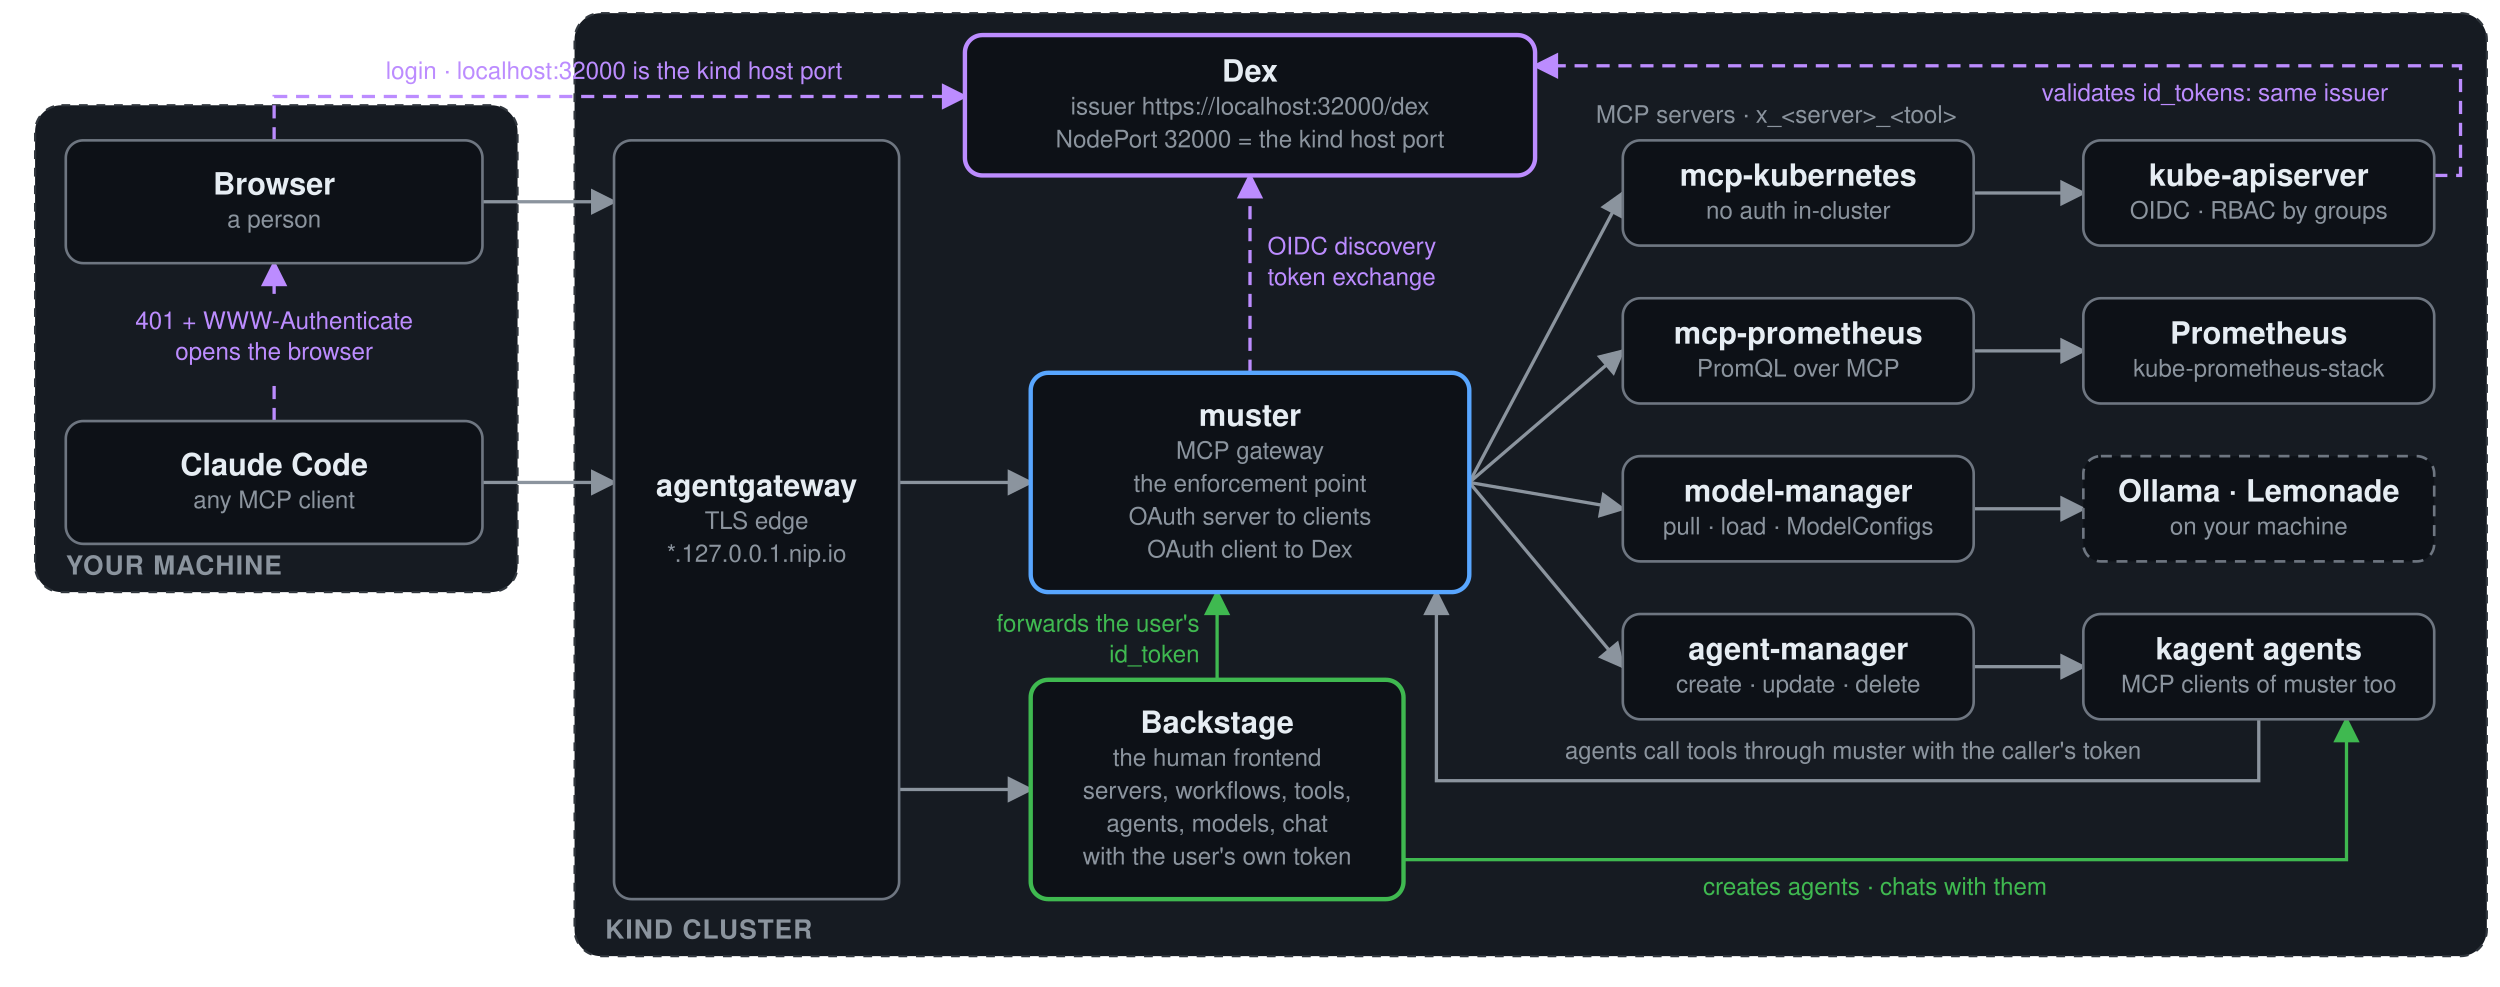
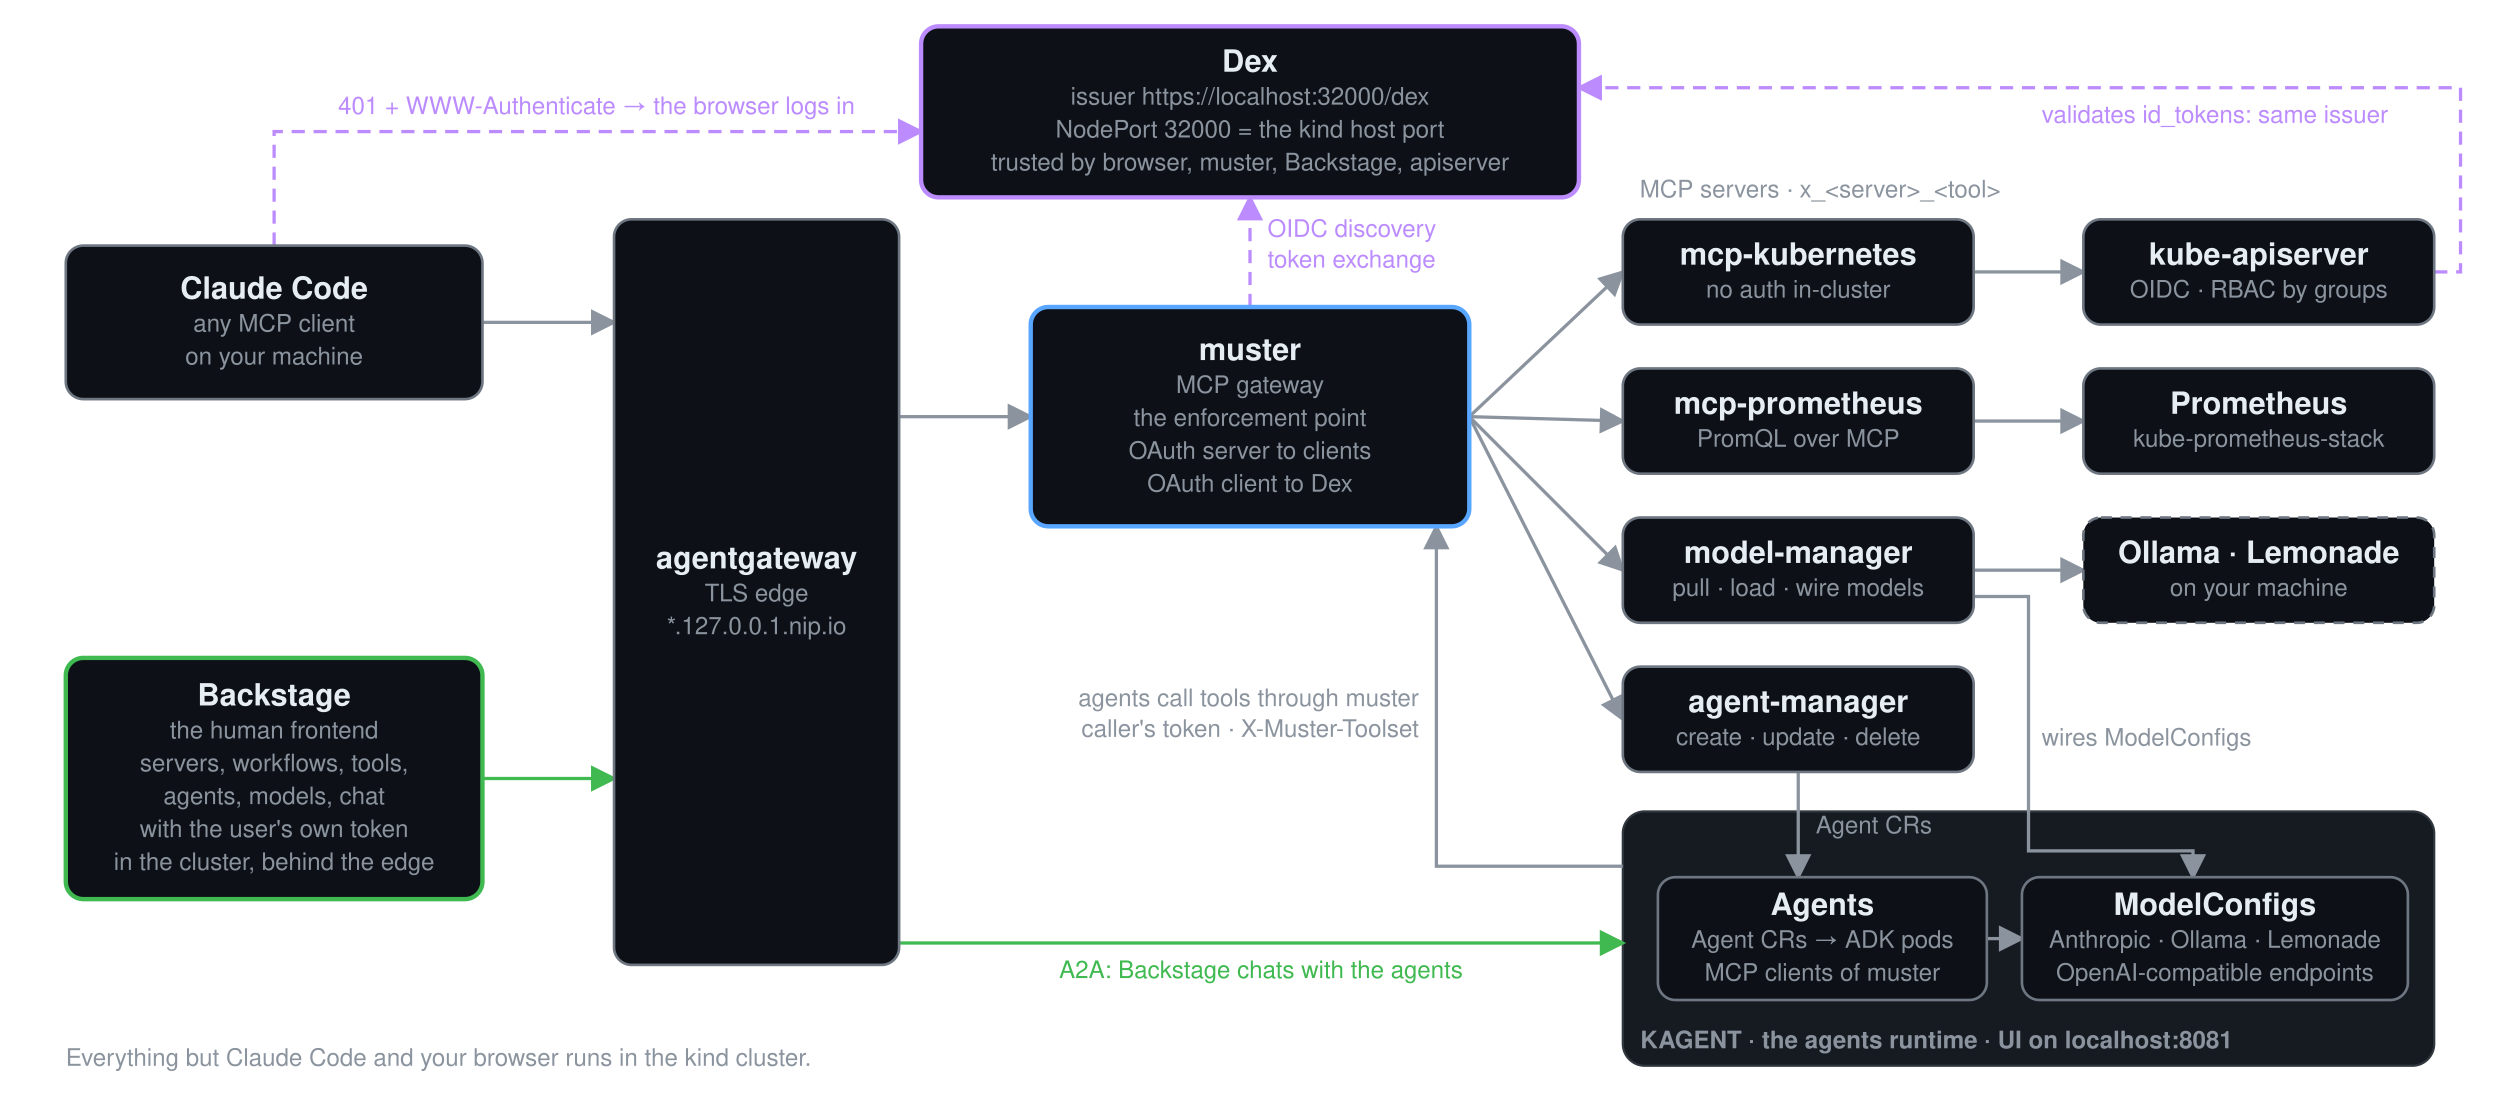
- <svg xmlns="http://www.w3.org/2000/svg" width="1140" height="450" viewBox="0 0 1140 450" font-family="-apple-system, BlinkMacSystemFont, &quot;Segoe UI&quot;, Helvetica, Arial, sans-serif">
+ <svg xmlns="http://www.w3.org/2000/svg" width="1140" height="500" viewBox="0 0 1140 500" font-family="-apple-system, BlinkMacSystemFont, &quot;Segoe UI&quot;, Helvetica, Arial, sans-serif">
  <defs>
    <marker id="arrow" viewBox="0 0 8 8" refX="7" refY="4" markerWidth="8" markerHeight="8" orient="auto-start-reverse">
      <path d="M0,0 L8,4 L0,8 z" fill="#8b949e" />
    </marker>
    <marker id="arrow-accent" viewBox="0 0 8 8" refX="7" refY="4" markerWidth="8" markerHeight="8" orient="auto-start-reverse">
      <path d="M0,0 L8,4 L0,8 z" fill="#bc8cff" />
    </marker>
    <marker id="arrow-human" viewBox="0 0 8 8" refX="7" refY="4" markerWidth="8" markerHeight="8" orient="auto-start-reverse">
      <path d="M0,0 L8,4 L0,8 z" fill="#3fb950" />
    </marker>
  </defs>
-   <rect x="262" y="6" width="872" height="430" rx="12" fill="#161b22" stroke="#30363d" stroke-dasharray="4 4" />
-   <text x="276" y="428" font-size="12" font-weight="600" fill="#8b949e" letter-spacing="0.5">KIND CLUSTER</text>
-   <rect x="16" y="48" width="220" height="222" rx="12" fill="#161b22" stroke="#30363d" stroke-dasharray="4 4" />
-   <text x="30" y="262" font-size="12" font-weight="600" fill="#8b949e" letter-spacing="0.5">YOUR MACHINE</text>
-   <text x="810" y="56" text-anchor="middle" font-size="11" fill="#8b949e">MCP servers · x_&lt;server&gt;_&lt;tool&gt;</text>
-   <path d="M220,92 L280,92" fill="none" stroke="#8b949e" stroke-width="1.5" marker-end="url(#arrow)" />
-   <path d="M220,220 L280,220" fill="none" stroke="#8b949e" stroke-width="1.5" marker-end="url(#arrow)" />
-   <path d="M410,220 L470,220" fill="none" stroke="#8b949e" stroke-width="1.5" marker-end="url(#arrow)" />
-   <path d="M410,360 L470,360" fill="none" stroke="#8b949e" stroke-width="1.5" marker-end="url(#arrow)" />
-   <path d="M670,220 L740,88" fill="none" stroke="#8b949e" stroke-width="1.5" marker-end="url(#arrow)" />
-   <path d="M670,220 L740,160" fill="none" stroke="#8b949e" stroke-width="1.5" marker-end="url(#arrow)" />
-   <path d="M670,220 L740,232" fill="none" stroke="#8b949e" stroke-width="1.5" marker-end="url(#arrow)" />
-   <path d="M670,220 L740,304" fill="none" stroke="#8b949e" stroke-width="1.5" marker-end="url(#arrow)" />
-   <path d="M900,88 L950,88" fill="none" stroke="#8b949e" stroke-width="1.5" marker-end="url(#arrow)" />
-   <path d="M900,160 L950,160" fill="none" stroke="#8b949e" stroke-width="1.5" marker-end="url(#arrow)" />
-   <path d="M900,232 L950,232" fill="none" stroke="#8b949e" stroke-width="1.5" marker-end="url(#arrow)" />
-   <path d="M900,304 L950,304" fill="none" stroke="#8b949e" stroke-width="1.5" marker-end="url(#arrow)" />
-   <path d="M1030,328 L1030,356 L655,356 L655,270" fill="none" stroke="#8b949e" stroke-width="1.5" marker-end="url(#arrow)" />
-   <text x="845" y="346" text-anchor="middle" font-size="11" fill="#8b949e">agents call tools through muster with the caller's token</text>
-   <path d="M555,310 L555,270" fill="none" stroke="#3fb950" stroke-width="1.5" marker-end="url(#arrow-human)" />
-   <text x="547" y="288" text-anchor="end" font-size="11" fill="#3fb950">forwards the user's</text>
-   <text x="547" y="302" text-anchor="end" font-size="11" fill="#3fb950">id_token</text>
-   <path d="M640,392 L1070,392 L1070,328" fill="none" stroke="#3fb950" stroke-width="1.5" marker-end="url(#arrow-human)" />
-   <text x="855" y="408" text-anchor="middle" font-size="11" fill="#3fb950">creates agents · chats with them</text>
-   <path d="M125,192 L125,176" fill="none" stroke="#bc8cff" stroke-width="1.5" stroke-dasharray="6 4" />
-   <path d="M125,134 L125,120" fill="none" stroke="#bc8cff" stroke-width="1.5" stroke-dasharray="6 4" marker-end="url(#arrow-accent)" />
-   <text x="125" y="150" text-anchor="middle" font-size="11" fill="#bc8cff">401 + WWW-Authenticate</text>
-   <text x="125" y="164" text-anchor="middle" font-size="11" fill="#bc8cff">opens the browser</text>
-   <path d="M125,64 L125,44 L440,44" fill="none" stroke="#bc8cff" stroke-width="1.5" stroke-dasharray="6 4" marker-end="url(#arrow-accent)" />
-   <text x="280" y="36" text-anchor="middle" font-size="11" fill="#bc8cff">login · localhost:32000 is the kind host port</text>
-   <path d="M570,170 L570,80" fill="none" stroke="#bc8cff" stroke-width="1.5" stroke-dasharray="6 4" marker-end="url(#arrow-accent)" />
-   <text x="578" y="116" text-anchor="start" font-size="11" fill="#bc8cff">OIDC discovery</text>
-   <text x="578" y="130" text-anchor="start" font-size="11" fill="#bc8cff">token exchange</text>
-   <path d="M1110,80 L1122,80 L1122,30 L700,30" fill="none" stroke="#bc8cff" stroke-width="1.5" stroke-dasharray="6 4" marker-end="url(#arrow-accent)" />
-   <text x="1010" y="46" text-anchor="middle" font-size="11" fill="#bc8cff">validates id_tokens: same issuer</text>
-   <rect x="440" y="16" width="260" height="64" rx="8" fill="#0d1117" stroke="#bc8cff" stroke-width="2" />
-   <text x="570.0" y="37.2" text-anchor="middle" font-size="14" font-weight="600" fill="#e6edf3">Dex</text>
-   <text x="570.0" y="52.2" text-anchor="middle" font-size="11" fill="#8b949e">issuer https://localhost:32000/dex</text>
-   <text x="570.0" y="67.2" text-anchor="middle" font-size="11" fill="#8b949e">NodePort 32000 = the kind host port</text>
-   <rect x="30" y="64" width="190" height="56" rx="8" fill="#0d1117" stroke="#6e7681" stroke-width="1.2" />
-   <text x="125.0" y="88.7" text-anchor="middle" font-size="14" font-weight="600" fill="#e6edf3">Browser</text>
-   <text x="125.0" y="103.7" text-anchor="middle" font-size="11" fill="#8b949e">a person</text>
-   <rect x="30" y="192" width="190" height="56" rx="8" fill="#0d1117" stroke="#6e7681" stroke-width="1.2" />
-   <text x="125.0" y="216.7" text-anchor="middle" font-size="14" font-weight="600" fill="#e6edf3">Claude Code</text>
-   <text x="125.0" y="231.7" text-anchor="middle" font-size="11" fill="#8b949e">any MCP client</text>
-   <rect x="280" y="64" width="130" height="346" rx="8" fill="#0d1117" stroke="#6e7681" stroke-width="1.2" />
-   <text x="345.0" y="226.2" text-anchor="middle" font-size="14" font-weight="600" fill="#e6edf3">agentgateway</text>
-   <text x="345.0" y="241.2" text-anchor="middle" font-size="11" fill="#8b949e">TLS edge</text>
-   <text x="345.0" y="256.2" text-anchor="middle" font-size="11" fill="#8b949e">*.127.0.0.1.nip.io</text>
-   <rect x="470" y="170" width="200" height="100" rx="8" fill="#0d1117" stroke="#58a6ff" stroke-width="2" />
-   <text x="570.0" y="194.2" text-anchor="middle" font-size="14" font-weight="600" fill="#e6edf3">muster</text>
-   <text x="570.0" y="209.2" text-anchor="middle" font-size="11" fill="#8b949e">MCP gateway</text>
-   <text x="570.0" y="224.2" text-anchor="middle" font-size="11" fill="#8b949e">the enforcement point</text>
-   <text x="570.0" y="239.2" text-anchor="middle" font-size="11" fill="#8b949e">OAuth server to clients</text>
-   <text x="570.0" y="254.2" text-anchor="middle" font-size="11" fill="#8b949e">OAuth client to Dex</text>
-   <rect x="740" y="64" width="160" height="48" rx="8" fill="#0d1117" stroke="#6e7681" stroke-width="1.2" />
-   <text x="820.0" y="84.7" text-anchor="middle" font-size="14" font-weight="600" fill="#e6edf3">mcp-kubernetes</text>
-   <text x="820.0" y="99.7" text-anchor="middle" font-size="11" fill="#8b949e">no auth in-cluster</text>
-   <rect x="950" y="64" width="160" height="48" rx="8" fill="#0d1117" stroke="#6e7681" stroke-width="1.2" />
-   <text x="1030.0" y="84.7" text-anchor="middle" font-size="14" font-weight="600" fill="#e6edf3">kube-apiserver</text>
-   <text x="1030.0" y="99.7" text-anchor="middle" font-size="11" fill="#8b949e">OIDC · RBAC by groups</text>
-   <rect x="740" y="136" width="160" height="48" rx="8" fill="#0d1117" stroke="#6e7681" stroke-width="1.2" />
-   <text x="820.0" y="156.7" text-anchor="middle" font-size="14" font-weight="600" fill="#e6edf3">mcp-prometheus</text>
-   <text x="820.0" y="171.7" text-anchor="middle" font-size="11" fill="#8b949e">PromQL over MCP</text>
-   <rect x="950" y="136" width="160" height="48" rx="8" fill="#0d1117" stroke="#6e7681" stroke-width="1.2" />
-   <text x="1030.0" y="156.7" text-anchor="middle" font-size="14" font-weight="600" fill="#e6edf3">Prometheus</text>
-   <text x="1030.0" y="171.7" text-anchor="middle" font-size="11" fill="#8b949e">kube-prometheus-stack</text>
-   <rect x="740" y="208" width="160" height="48" rx="8" fill="#0d1117" stroke="#6e7681" stroke-width="1.2" />
-   <text x="820.0" y="228.7" text-anchor="middle" font-size="14" font-weight="600" fill="#e6edf3">model-manager</text>
-   <text x="820.0" y="243.7" text-anchor="middle" font-size="11" fill="#8b949e">pull · load · ModelConfigs</text>
-   <rect x="950" y="208" width="160" height="48" rx="8" fill="#0d1117" stroke="#6e7681" stroke-width="1.2" stroke-dasharray="5 4" />
-   <text x="1030.0" y="228.7" text-anchor="middle" font-size="14" font-weight="600" fill="#e6edf3">Ollama · Lemonade</text>
-   <text x="1030.0" y="243.7" text-anchor="middle" font-size="11" fill="#8b949e">on your machine</text>
-   <rect x="740" y="280" width="160" height="48" rx="8" fill="#0d1117" stroke="#6e7681" stroke-width="1.2" />
-   <text x="820.0" y="300.7" text-anchor="middle" font-size="14" font-weight="600" fill="#e6edf3">agent-manager</text>
-   <text x="820.0" y="315.7" text-anchor="middle" font-size="11" fill="#8b949e">create · update · delete</text>
-   <rect x="950" y="280" width="160" height="48" rx="8" fill="#0d1117" stroke="#6e7681" stroke-width="1.2" />
-   <text x="1030.0" y="300.7" text-anchor="middle" font-size="14" font-weight="600" fill="#e6edf3">kagent agents</text>
-   <text x="1030.0" y="315.7" text-anchor="middle" font-size="11" fill="#8b949e">MCP clients of muster too</text>
-   <rect x="470" y="310" width="170" height="100" rx="8" fill="#0d1117" stroke="#3fb950" stroke-width="2" />
-   <text x="555.0" y="334.2" text-anchor="middle" font-size="14" font-weight="600" fill="#e6edf3">Backstage</text>
-   <text x="555.0" y="349.2" text-anchor="middle" font-size="11" fill="#8b949e">the human frontend</text>
-   <text x="555.0" y="364.2" text-anchor="middle" font-size="11" fill="#8b949e">servers, workflows, tools,</text>
-   <text x="555.0" y="379.2" text-anchor="middle" font-size="11" fill="#8b949e">agents, models, chat</text>
-   <text x="555.0" y="394.2" text-anchor="middle" font-size="11" fill="#8b949e">with the user's own token</text>
+   <rect x="740" y="370" width="370" height="116" rx="10" fill="#161b22" stroke="#30363d" />
+   <text x="748" y="478" text-anchor="start" font-size="11" font-weight="600" fill="#8b949e">KAGENT · the agents runtime · UI on localhost:8081</text>
+   <text x="830" y="90" text-anchor="middle" font-size="11" fill="#8b949e">MCP servers · x_&lt;server&gt;_&lt;tool&gt;</text>
+   <text x="30" y="486" text-anchor="start" font-size="11" fill="#8b949e">Everything but Claude Code and your browser runs in the kind cluster.</text>
+   <path d="M220,147 L280,147" fill="none" stroke="#8b949e" stroke-width="1.5" marker-end="url(#arrow)" />
+   <path d="M220,355 L280,355" fill="none" stroke="#3fb950" stroke-width="1.5" marker-end="url(#arrow-human)" />
+   <path d="M410,190 L470,190" fill="none" stroke="#8b949e" stroke-width="1.5" marker-end="url(#arrow)" />
+   <path d="M410,430 L740,430" fill="none" stroke="#3fb950" stroke-width="1.5" marker-end="url(#arrow-human)" />
+   <text x="575" y="446" text-anchor="middle" font-size="11" fill="#3fb950">A2A: Backstage chats with the agents</text>
+   <path d="M670,190 L740,124" fill="none" stroke="#8b949e" stroke-width="1.5" marker-end="url(#arrow)" />
+   <path d="M670,190 L740,192" fill="none" stroke="#8b949e" stroke-width="1.5" marker-end="url(#arrow)" />
+   <path d="M670,190 L740,260" fill="none" stroke="#8b949e" stroke-width="1.5" marker-end="url(#arrow)" />
+   <path d="M670,190 L740,328" fill="none" stroke="#8b949e" stroke-width="1.5" marker-end="url(#arrow)" />
+   <path d="M900,124 L950,124" fill="none" stroke="#8b949e" stroke-width="1.5" marker-end="url(#arrow)" />
+   <path d="M900,192 L950,192" fill="none" stroke="#8b949e" stroke-width="1.5" marker-end="url(#arrow)" />
+   <path d="M900,260 L950,260" fill="none" stroke="#8b949e" stroke-width="1.5" marker-end="url(#arrow)" />
+   <path d="M820,352 L820,400" fill="none" stroke="#8b949e" stroke-width="1.5" marker-end="url(#arrow)" />
+   <text x="828" y="380" text-anchor="start" font-size="11" fill="#8b949e">Agent CRs</text>
+   <path d="M900,272 L925,272 L925,388 L1000,388 L1000,400" fill="none" stroke="#8b949e" stroke-width="1.5" marker-end="url(#arrow)" />
+   <text x="931" y="340" text-anchor="start" font-size="11" fill="#8b949e">wires ModelConfigs</text>
+   <path d="M906,428 L922,428" fill="none" stroke="#8b949e" stroke-width="1.5" marker-end="url(#arrow)" />
+   <path d="M740,395 L655,395 L655,240" fill="none" stroke="#8b949e" stroke-width="1.5" marker-end="url(#arrow)" />
+   <text x="647" y="322" text-anchor="end" font-size="11" fill="#8b949e">agents call tools through muster</text>
+   <text x="647" y="336" text-anchor="end" font-size="11" fill="#8b949e">caller's token · X-Muster-Toolset</text>
+   <path d="M125,112 L125,60 L420,60" fill="none" stroke="#bc8cff" stroke-width="1.5" stroke-dasharray="6 4" marker-end="url(#arrow-accent)" />
+   <text x="272" y="52" text-anchor="middle" font-size="11" fill="#bc8cff">401 + WWW-Authenticate → the browser logs in</text>
+   <path d="M570,140 L570,90" fill="none" stroke="#bc8cff" stroke-width="1.5" stroke-dasharray="6 4" marker-end="url(#arrow-accent)" />
+   <text x="578" y="108" text-anchor="start" font-size="11" fill="#bc8cff">OIDC discovery</text>
+   <text x="578" y="122" text-anchor="start" font-size="11" fill="#bc8cff">token exchange</text>
+   <path d="M1110,124 L1122,124 L1122,40 L720,40" fill="none" stroke="#bc8cff" stroke-width="1.5" stroke-dasharray="6 4" marker-end="url(#arrow-accent)" />
+   <text x="1010" y="56" text-anchor="middle" font-size="11" fill="#bc8cff">validates id_tokens: same issuer</text>
+   <rect x="420" y="12" width="300" height="78" rx="8" fill="#0d1117" stroke="#bc8cff" stroke-width="2" />
+   <text x="570.0" y="32.7" text-anchor="middle" font-size="14" font-weight="600" fill="#e6edf3">Dex</text>
+   <text x="570.0" y="47.7" text-anchor="middle" font-size="11" fill="#8b949e">issuer https://localhost:32000/dex</text>
+   <text x="570.0" y="62.7" text-anchor="middle" font-size="11" fill="#8b949e">NodePort 32000 = the kind host port</text>
+   <text x="570.0" y="77.7" text-anchor="middle" font-size="11" fill="#8b949e">trusted by browser, muster, Backstage, apiserver</text>
+   <rect x="30" y="112" width="190" height="70" rx="8" fill="#0d1117" stroke="#6e7681" stroke-width="1.2" />
+   <text x="125.0" y="136.2" text-anchor="middle" font-size="14" font-weight="600" fill="#e6edf3">Claude Code</text>
+   <text x="125.0" y="151.2" text-anchor="middle" font-size="11" fill="#8b949e">any MCP client</text>
+   <text x="125.0" y="166.2" text-anchor="middle" font-size="11" fill="#8b949e">on your machine</text>
+   <rect x="30" y="300" width="190" height="110" rx="8" fill="#0d1117" stroke="#3fb950" stroke-width="2" />
+   <text x="125.0" y="321.7" text-anchor="middle" font-size="14" font-weight="600" fill="#e6edf3">Backstage</text>
+   <text x="125.0" y="336.7" text-anchor="middle" font-size="11" fill="#8b949e">the human frontend</text>
+   <text x="125.0" y="351.7" text-anchor="middle" font-size="11" fill="#8b949e">servers, workflows, tools,</text>
+   <text x="125.0" y="366.7" text-anchor="middle" font-size="11" fill="#8b949e">agents, models, chat</text>
+   <text x="125.0" y="381.7" text-anchor="middle" font-size="11" fill="#8b949e">with the user's own token</text>
+   <text x="125.0" y="396.7" text-anchor="middle" font-size="11" fill="#8b949e">in the cluster, behind the edge</text>
+   <rect x="280" y="100" width="130" height="340" rx="8" fill="#0d1117" stroke="#6e7681" stroke-width="1.2" />
+   <text x="345.0" y="259.2" text-anchor="middle" font-size="14" font-weight="600" fill="#e6edf3">agentgateway</text>
+   <text x="345.0" y="274.2" text-anchor="middle" font-size="11" fill="#8b949e">TLS edge</text>
+   <text x="345.0" y="289.2" text-anchor="middle" font-size="11" fill="#8b949e">*.127.0.0.1.nip.io</text>
+   <rect x="470" y="140" width="200" height="100" rx="8" fill="#0d1117" stroke="#58a6ff" stroke-width="2" />
+   <text x="570.0" y="164.2" text-anchor="middle" font-size="14" font-weight="600" fill="#e6edf3">muster</text>
+   <text x="570.0" y="179.2" text-anchor="middle" font-size="11" fill="#8b949e">MCP gateway</text>
+   <text x="570.0" y="194.2" text-anchor="middle" font-size="11" fill="#8b949e">the enforcement point</text>
+   <text x="570.0" y="209.2" text-anchor="middle" font-size="11" fill="#8b949e">OAuth server to clients</text>
+   <text x="570.0" y="224.2" text-anchor="middle" font-size="11" fill="#8b949e">OAuth client to Dex</text>
+   <rect x="740" y="100" width="160" height="48" rx="8" fill="#0d1117" stroke="#6e7681" stroke-width="1.2" />
+   <text x="820.0" y="120.7" text-anchor="middle" font-size="14" font-weight="600" fill="#e6edf3">mcp-kubernetes</text>
+   <text x="820.0" y="135.7" text-anchor="middle" font-size="11" fill="#8b949e">no auth in-cluster</text>
+   <rect x="950" y="100" width="160" height="48" rx="8" fill="#0d1117" stroke="#6e7681" stroke-width="1.2" />
+   <text x="1030.0" y="120.7" text-anchor="middle" font-size="14" font-weight="600" fill="#e6edf3">kube-apiserver</text>
+   <text x="1030.0" y="135.7" text-anchor="middle" font-size="11" fill="#8b949e">OIDC · RBAC by groups</text>
+   <rect x="740" y="168" width="160" height="48" rx="8" fill="#0d1117" stroke="#6e7681" stroke-width="1.2" />
+   <text x="820.0" y="188.7" text-anchor="middle" font-size="14" font-weight="600" fill="#e6edf3">mcp-prometheus</text>
+   <text x="820.0" y="203.7" text-anchor="middle" font-size="11" fill="#8b949e">PromQL over MCP</text>
+   <rect x="950" y="168" width="160" height="48" rx="8" fill="#0d1117" stroke="#6e7681" stroke-width="1.2" />
+   <text x="1030.0" y="188.7" text-anchor="middle" font-size="14" font-weight="600" fill="#e6edf3">Prometheus</text>
+   <text x="1030.0" y="203.7" text-anchor="middle" font-size="11" fill="#8b949e">kube-prometheus-stack</text>
+   <rect x="740" y="236" width="160" height="48" rx="8" fill="#0d1117" stroke="#6e7681" stroke-width="1.2" />
+   <text x="820.0" y="256.7" text-anchor="middle" font-size="14" font-weight="600" fill="#e6edf3">model-manager</text>
+   <text x="820.0" y="271.7" text-anchor="middle" font-size="11" fill="#8b949e">pull · load · wire models</text>
+   <rect x="950" y="236" width="160" height="48" rx="8" fill="#0d1117" stroke="#6e7681" stroke-width="1.2" stroke-dasharray="5 4" />
+   <text x="1030.0" y="256.7" text-anchor="middle" font-size="14" font-weight="600" fill="#e6edf3">Ollama · Lemonade</text>
+   <text x="1030.0" y="271.7" text-anchor="middle" font-size="11" fill="#8b949e">on your machine</text>
+   <rect x="740" y="304" width="160" height="48" rx="8" fill="#0d1117" stroke="#6e7681" stroke-width="1.2" />
+   <text x="820.0" y="324.7" text-anchor="middle" font-size="14" font-weight="600" fill="#e6edf3">agent-manager</text>
+   <text x="820.0" y="339.7" text-anchor="middle" font-size="11" fill="#8b949e">create · update · delete</text>
+   <rect x="756" y="400" width="150" height="56" rx="8" fill="#0d1117" stroke="#6e7681" stroke-width="1.2" />
+   <text x="831.0" y="417.2" text-anchor="middle" font-size="14" font-weight="600" fill="#e6edf3">Agents</text>
+   <text x="831.0" y="432.2" text-anchor="middle" font-size="11" fill="#8b949e">Agent CRs → ADK pods</text>
+   <text x="831.0" y="447.2" text-anchor="middle" font-size="11" fill="#8b949e">MCP clients of muster</text>
+   <rect x="922" y="400" width="176" height="56" rx="8" fill="#0d1117" stroke="#6e7681" stroke-width="1.2" />
+   <text x="1010.0" y="417.2" text-anchor="middle" font-size="14" font-weight="600" fill="#e6edf3">ModelConfigs</text>
+   <text x="1010.0" y="432.2" text-anchor="middle" font-size="11" fill="#8b949e">Anthropic · Ollama · Lemonade</text>
+   <text x="1010.0" y="447.2" text-anchor="middle" font-size="11" fill="#8b949e">OpenAI-compatible endpoints</text>
</svg>
